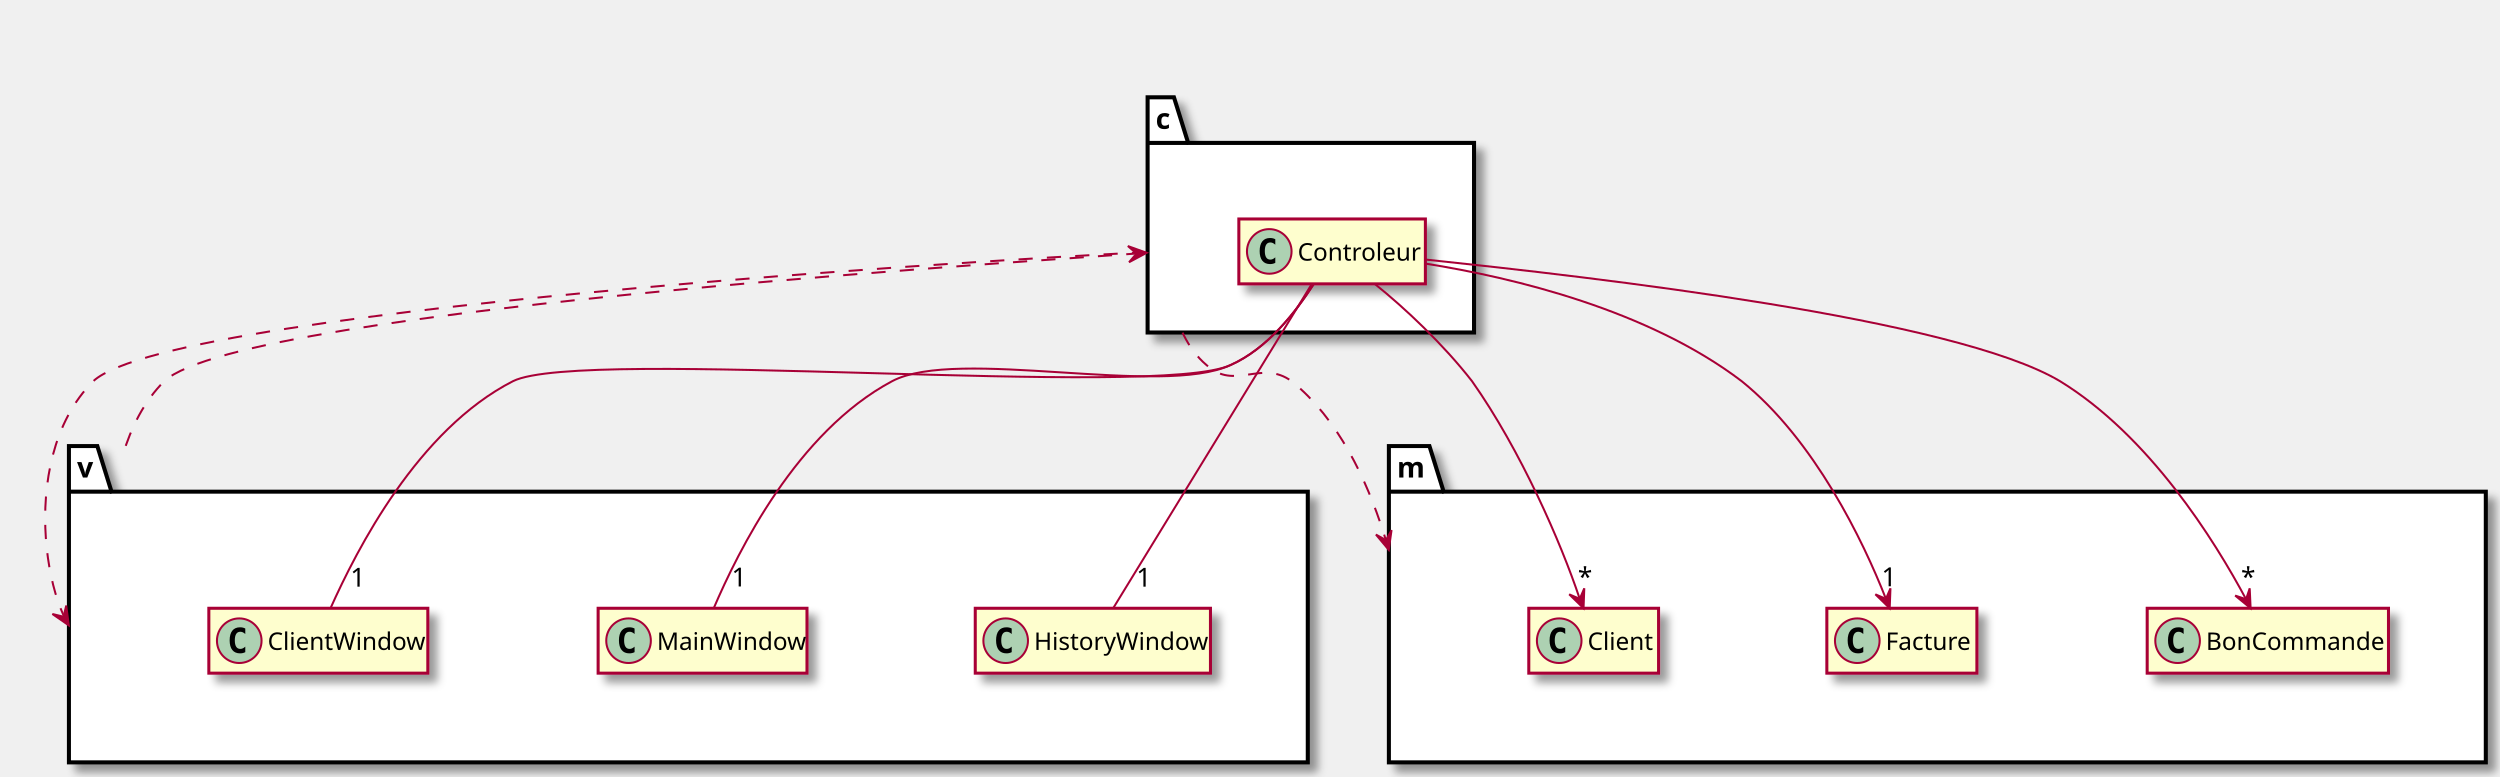
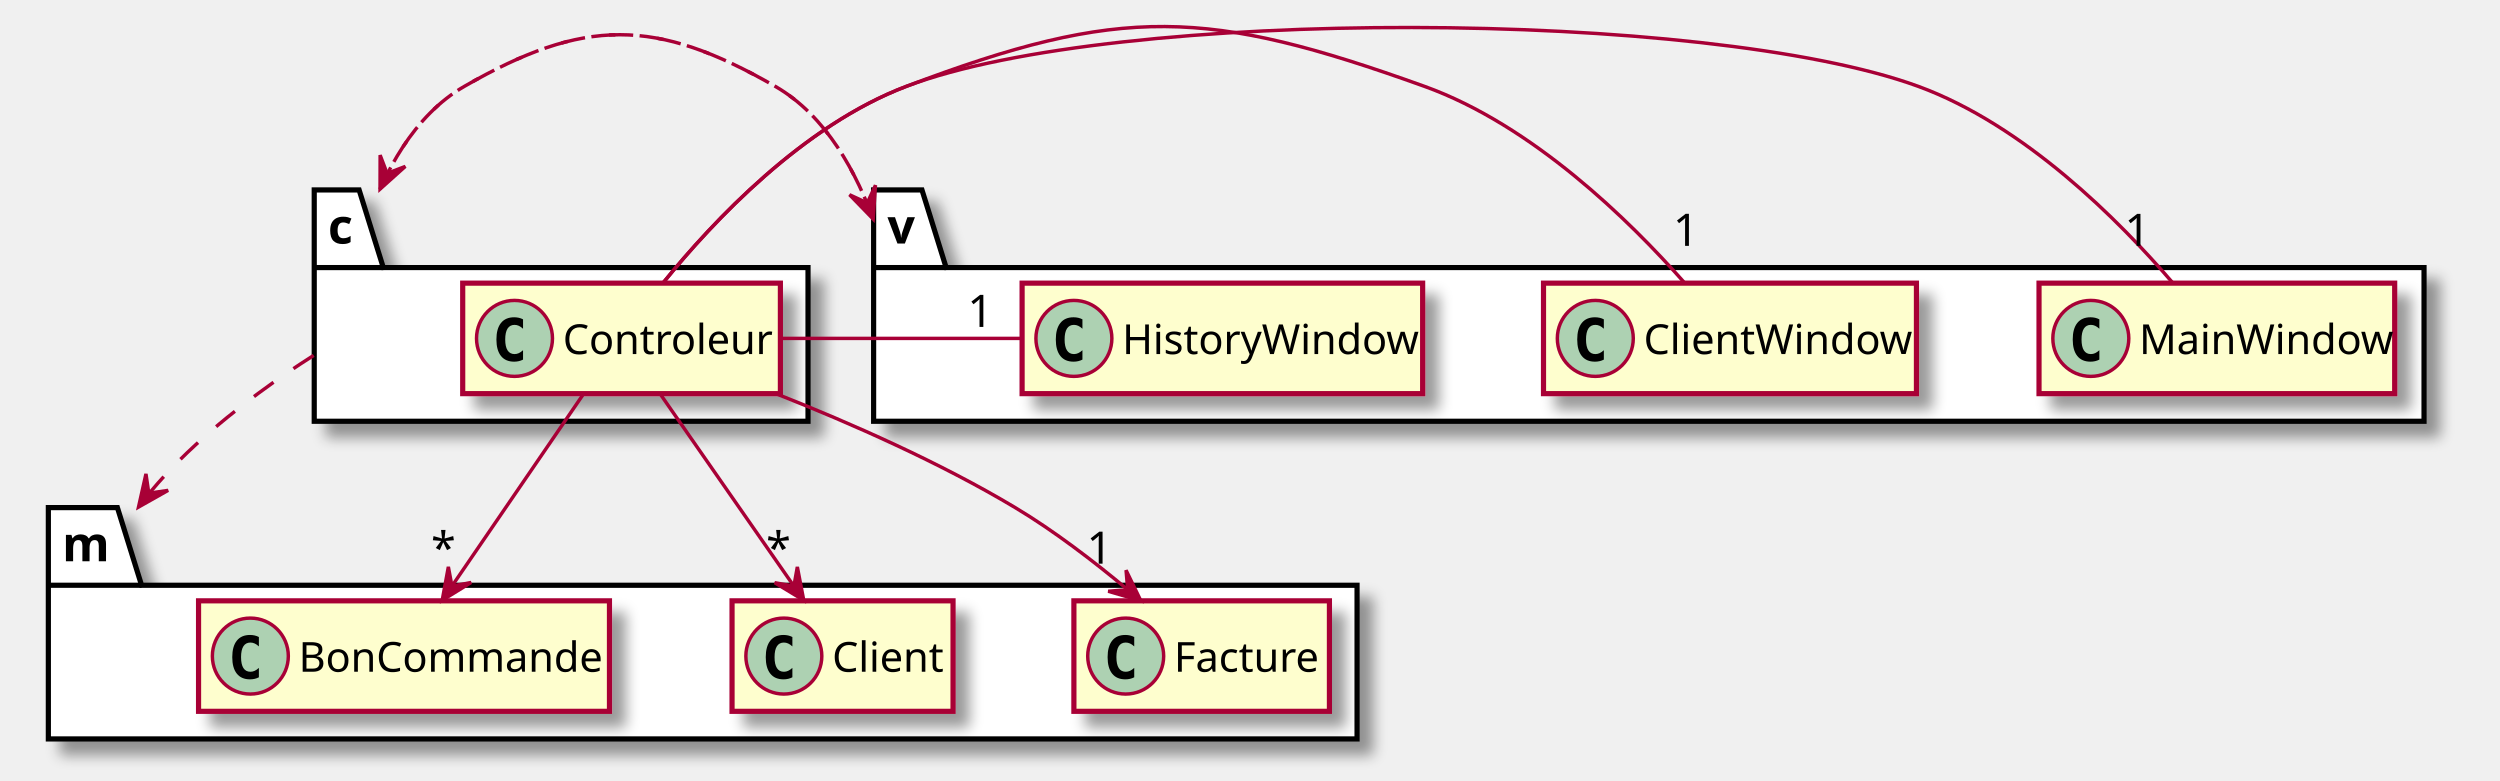
- <svg xmlns="http://www.w3.org/2000/svg" height="383px" style="width:1233px;height:383px;" version="1.1" viewBox="0 0 1233 383" width="1233px">
+ <svg xmlns="http://www.w3.org/2000/svg" contentScriptType="application/ecmascript" contentStyleType="text/css" height="226px" preserveAspectRatio="none" style="width:724px;height:226px;" version="1.1" viewBox="0 0 724 226" width="724px" zoomAndPan="magnify">
  <defs>
-     <filter height="300%" id="f1" width="300%" x="-1" y="-1">
+     <filter height="300%" id="f1y2ew6px3732n" width="300%" x="-1" y="-1">
      <feGaussianBlur result="blurOut" stdDeviation="2.0" />
      <feColorMatrix in="blurOut" result="blurOut2" type="matrix" values="0 0 0 0 0 0 0 0 0 0 0 0 0 0 0 0 0 0 .4 0" />
      <feOffset dx="4.0" dy="4.0" in="blurOut2" result="blurOut3" />
      <feBlend in="SourceGraphic" in2="blurOut3" mode="normal" />
    </filter>
  </defs>
  <g>
-     <polygon fill="#FFFFFF" filter="url(#f1)" points="34,220,48,220,55,242.488,645,242.488,645,376,34,376,34,220" style="stroke: #000000; stroke-width: 2.0;" />
-     <line style="stroke: #000000; stroke-width: 2.0;" x1="34" x2="55" y1="242.488" y2="242.488" />
-     <text fill="#000000" font-family="sans-serif" font-size="14" font-weight="bold" lengthAdjust="spacingAndGlyphs" textLength="8" x="38" y="235.535">v</text>
-     <polygon fill="#FFFFFF" filter="url(#f1)" points="685,220,705,220,712,242.488,1226,242.488,1226,376,685,376,685,220" style="stroke: #000000; stroke-width: 2.0;" />
-     <line style="stroke: #000000; stroke-width: 2.0;" x1="685" x2="712" y1="242.488" y2="242.488" />
-     <text fill="#000000" font-family="sans-serif" font-size="14" font-weight="bold" lengthAdjust="spacingAndGlyphs" textLength="14" x="689" y="235.535">m</text>
-     <polygon fill="#FFFFFF" filter="url(#f1)" points="566,48,579,48,586,70.488,727,70.488,727,164,566,164,566,48" style="stroke: #000000; stroke-width: 2.0;" />
-     <line style="stroke: #000000; stroke-width: 2.0;" x1="566" x2="586" y1="70.488" y2="70.488" />
-     <text fill="#000000" font-family="sans-serif" font-size="14" font-weight="bold" lengthAdjust="spacingAndGlyphs" textLength="7" x="570" y="63.535">c</text>
-     <rect fill="#FEFECE" filter="url(#f1)" height="32" style="stroke: #A80036; stroke-width: 1.5;" width="103" x="295" y="300" />
-     <ellipse cx="310" cy="316" fill="#ADD1B2" rx="11" ry="11" style="stroke: #A80036; stroke-width: 1.0;" />
-     <path d="M312.973,321.643 Q312.392,321.942 311.753,322.091 Q311.114,322.241 310.408,322.241 Q307.901,322.241 306.582,320.589 Q305.262,318.937 305.262,315.816 Q305.262,312.687 306.582,311.035 Q307.901,309.383 310.408,309.383 Q311.114,309.383 311.761,309.532 Q312.409,309.682 312.973,309.981 L312.973,312.703 Q312.342,312.122 311.749,311.852 Q311.155,311.582 310.524,311.582 Q309.18,311.582 308.495,312.649 Q307.81,313.716 307.81,315.816 Q307.81,317.908 308.495,318.974 Q309.18,320.041 310.524,320.041 Q311.155,320.041 311.749,319.771 Q312.342,319.502 312.973,318.92 Z " />
-     <text fill="#000000" font-family="sans-serif" font-size="12" lengthAdjust="spacingAndGlyphs" textLength="71" x="324" y="320.535">MainWindow</text>
-     <rect fill="#FEFECE" filter="url(#f1)" height="32" style="stroke: #A80036; stroke-width: 1.5;" width="108" x="103" y="300" />
-     <ellipse cx="118" cy="316" fill="#ADD1B2" rx="11" ry="11" style="stroke: #A80036; stroke-width: 1.0;" />
-     <path d="M120.973,321.643 Q120.392,321.942 119.753,322.091 Q119.114,322.241 118.408,322.241 Q115.901,322.241 114.582,320.589 Q113.262,318.937 113.262,315.816 Q113.262,312.687 114.582,311.035 Q115.901,309.383 118.408,309.383 Q119.114,309.383 119.761,309.532 Q120.409,309.682 120.973,309.981 L120.973,312.703 Q120.342,312.122 119.749,311.852 Q119.155,311.582 118.524,311.582 Q117.18,311.582 116.495,312.649 Q115.81,313.716 115.81,315.816 Q115.81,317.908 116.495,318.974 Q117.18,320.041 118.524,320.041 Q119.155,320.041 119.749,319.771 Q120.342,319.502 120.973,318.92 Z " />
-     <text fill="#000000" font-family="sans-serif" font-size="12" lengthAdjust="spacingAndGlyphs" textLength="76" x="132" y="320.535">ClientWindow</text>
-     <rect fill="#FEFECE" filter="url(#f1)" height="32" style="stroke: #A80036; stroke-width: 1.5;" width="116" x="481" y="300" />
-     <ellipse cx="496" cy="316" fill="#ADD1B2" rx="11" ry="11" style="stroke: #A80036; stroke-width: 1.0;" />
-     <path d="M498.973,321.643 Q498.392,321.942 497.753,322.091 Q497.114,322.241 496.408,322.241 Q493.901,322.241 492.582,320.589 Q491.262,318.937 491.262,315.816 Q491.262,312.687 492.582,311.035 Q493.901,309.383 496.408,309.383 Q497.114,309.383 497.761,309.532 Q498.409,309.682 498.973,309.981 L498.973,312.703 Q498.342,312.122 497.749,311.852 Q497.155,311.582 496.524,311.582 Q495.18,311.582 494.495,312.649 Q493.81,313.716 493.81,315.816 Q493.81,317.908 494.495,318.974 Q495.18,320.041 496.524,320.041 Q497.155,320.041 497.749,319.771 Q498.342,319.502 498.973,318.92 Z " />
-     <text fill="#000000" font-family="sans-serif" font-size="12" lengthAdjust="spacingAndGlyphs" textLength="84" x="510" y="320.535">HistoryWindow</text>
-     <rect fill="#FEFECE" filter="url(#f1)" height="32" style="stroke: #A80036; stroke-width: 1.5;" width="64" x="754" y="300" />
-     <ellipse cx="769" cy="316" fill="#ADD1B2" rx="11" ry="11" style="stroke: #A80036; stroke-width: 1.0;" />
-     <path d="M771.973,321.643 Q771.392,321.942 770.753,322.091 Q770.114,322.241 769.408,322.241 Q766.901,322.241 765.582,320.589 Q764.262,318.937 764.262,315.816 Q764.262,312.687 765.582,311.035 Q766.901,309.383 769.408,309.383 Q770.114,309.383 770.761,309.532 Q771.409,309.682 771.973,309.981 L771.973,312.703 Q771.342,312.122 770.749,311.852 Q770.155,311.582 769.524,311.582 Q768.18,311.582 767.495,312.649 Q766.81,313.716 766.81,315.816 Q766.81,317.908 767.495,318.974 Q768.18,320.041 769.524,320.041 Q770.155,320.041 770.749,319.771 Q771.342,319.502 771.973,318.92 Z " />
-     <text fill="#000000" font-family="sans-serif" font-size="12" lengthAdjust="spacingAndGlyphs" textLength="32" x="783" y="320.535">Client</text>
-     <rect fill="#FEFECE" filter="url(#f1)" height="32" style="stroke: #A80036; stroke-width: 1.5;" width="74" x="901" y="300" />
-     <ellipse cx="916" cy="316" fill="#ADD1B2" rx="11" ry="11" style="stroke: #A80036; stroke-width: 1.0;" />
-     <path d="M918.973,321.643 Q918.392,321.942 917.753,322.091 Q917.114,322.241 916.408,322.241 Q913.901,322.241 912.582,320.589 Q911.262,318.937 911.262,315.816 Q911.262,312.687 912.582,311.035 Q913.901,309.383 916.408,309.383 Q917.114,309.383 917.761,309.532 Q918.409,309.682 918.973,309.981 L918.973,312.703 Q918.342,312.122 917.749,311.852 Q917.155,311.582 916.524,311.582 Q915.18,311.582 914.495,312.649 Q913.81,313.716 913.81,315.816 Q913.81,317.908 914.495,318.974 Q915.18,320.041 916.524,320.041 Q917.155,320.041 917.749,319.771 Q918.342,319.502 918.973,318.92 Z " />
-     <text fill="#000000" font-family="sans-serif" font-size="12" lengthAdjust="spacingAndGlyphs" textLength="42" x="930" y="320.535">Facture</text>
-     <rect fill="#FEFECE" filter="url(#f1)" height="32" style="stroke: #A80036; stroke-width: 1.5;" width="119" x="1059" y="300" />
-     <ellipse cx="1074" cy="316" fill="#ADD1B2" rx="11" ry="11" style="stroke: #A80036; stroke-width: 1.0;" />
-     <path d="M1076.973,321.643 Q1076.392,321.942 1075.753,322.091 Q1075.114,322.241 1074.408,322.241 Q1071.901,322.241 1070.582,320.589 Q1069.262,318.937 1069.262,315.816 Q1069.262,312.687 1070.582,311.035 Q1071.901,309.383 1074.408,309.383 Q1075.114,309.383 1075.761,309.532 Q1076.409,309.682 1076.973,309.981 L1076.973,312.703 Q1076.342,312.122 1075.749,311.852 Q1075.155,311.582 1074.524,311.582 Q1073.18,311.582 1072.495,312.649 Q1071.81,313.716 1071.81,315.816 Q1071.81,317.908 1072.495,318.974 Q1073.18,320.041 1074.524,320.041 Q1075.155,320.041 1075.749,319.771 Q1076.342,319.502 1076.973,318.92 Z " />
-     <text fill="#000000" font-family="sans-serif" font-size="12" lengthAdjust="spacingAndGlyphs" textLength="87" x="1088" y="320.535">BonCommande</text>
-     <rect fill="#FEFECE" filter="url(#f1)" height="32" style="stroke: #A80036; stroke-width: 1.5;" width="92" x="611" y="108" />
-     <ellipse cx="626" cy="124" fill="#ADD1B2" rx="11" ry="11" style="stroke: #A80036; stroke-width: 1.0;" />
-     <path d="M628.973,129.643 Q628.392,129.942 627.753,130.091 Q627.114,130.241 626.408,130.241 Q623.901,130.241 622.582,128.589 Q621.262,126.937 621.262,123.816 Q621.262,120.686 622.582,119.035 Q623.901,117.383 626.408,117.383 Q627.114,117.383 627.761,117.532 Q628.409,117.682 628.973,117.981 L628.973,120.703 Q628.342,120.122 627.749,119.852 Q627.155,119.582 626.524,119.582 Q625.18,119.582 624.495,120.649 Q623.81,121.716 623.81,123.816 Q623.81,125.908 624.495,126.974 Q625.18,128.041 626.524,128.041 Q627.155,128.041 627.749,127.771 Q628.342,127.501 628.973,126.92 Z " />
-     <text fill="#000000" font-family="sans-serif" font-size="12" lengthAdjust="spacingAndGlyphs" textLength="60" x="640" y="128.535">Controleur</text>
-     <path d="M648,140 C639,154 625,172 607,180 C573,196 472,171 440,188 C393,213 364,272 352,300 " fill="none" style="stroke: #A80036; stroke-width: 1.0;" />
-     <text fill="#000000" font-family="sans-serif" font-size="13" lengthAdjust="spacingAndGlyphs" textLength="8" x="360.809" y="289.252">1</text>
-     <path d="M648,140 C639,154 625,172 607,180 C571,197 287,171 253,188 C206,212 176,271 163,300 " fill="none" style="stroke: #A80036; stroke-width: 1.0;" />
-     <text fill="#000000" font-family="sans-serif" font-size="13" lengthAdjust="spacingAndGlyphs" textLength="8" x="172.775" y="289.351">1</text>
-     <path d="M647,140 C625,176 571,264 549,300 " fill="none" style="stroke: #A80036; stroke-width: 1.0;" />
-     <text fill="#000000" font-family="sans-serif" font-size="13" lengthAdjust="spacingAndGlyphs" textLength="8" x="560.425" y="289.351">1</text>
-     <path d="M703,130 C747,137 813,153 859,188 C895,217 919,267 930,295 " fill="none" style="stroke: #A80036; stroke-width: 1.0;" />
-     <polygon fill="#A80036" points="932,300,932.371,290.158,930.143,295.358,924.944,293.129,932,300" style="stroke: #A80036; stroke-width: 1.0;" />
-     <text fill="#000000" font-family="sans-serif" font-size="13" lengthAdjust="spacingAndGlyphs" textLength="8" x="927.969" y="289.135">1</text>
-     <path d="M678,140 C693,152 712,170 726,188 C750,222 770,268 779,295 " fill="none" style="stroke: #A80036; stroke-width: 1.0;" />
-     <polygon fill="#A80036" points="781,300,781.371,290.158,779.143,295.358,773.944,293.129,781,300" style="stroke: #A80036; stroke-width: 1.0;" />
-     <text fill="#000000" font-family="sans-serif" font-size="13" lengthAdjust="spacingAndGlyphs" textLength="6" x="778.175" y="289.135">*</text>
-     <path d="M703,128 C788,137 964,157 1016,188 C1060,215 1092,266 1108,296 " fill="none" style="stroke: #A80036; stroke-width: 1.0;" />
-     <polygon fill="#A80036" points="1110,300,1109.553,290.161,1107.764,295.528,1102.397,293.739,1110,300" style="stroke: #A80036; stroke-width: 1.0;" />
-     <text fill="#000000" font-family="sans-serif" font-size="13" lengthAdjust="spacingAndGlyphs" textLength="6" x="1105.247" y="289.135">*</text>
-     <path d="M62.019,219.894 C62.09,219.685 62.163,219.477 62.236,219.268 C62.82,217.602 63.441,215.953 64.103,214.323 C65.427,211.065 66.912,207.887 68.582,204.82 C71.922,198.688 76,193 81,188 C101,169.5 216.5,154.25 330.875,143.25 C388.062,137.75 444.969,133.312 489.516,130.062 C511.789,128.438 530.973,127.109 545.557,126.094 C552.849,125.586 558.991,125.156 563.794,124.807 C564.395,124.763 564.974,124.721 565.532,124.679 " fill="none" style="stroke: #A80036; stroke-width: 1.0; stroke-dasharray: 7.0,7.0;" />
-     <polygon fill="#A80036" points="565.532,124.679,556.262,121.353,560.546,125.047,556.851,129.331,565.532,124.679" style="stroke: #A80036; stroke-width: 1.0;" />
-     <path d="M565.238,124.378 C564.653,124.406 564.044,124.435 563.412,124.466 C558.359,124.713 551.852,125.052 544.094,125.478 C528.578,126.332 508.062,127.539 484.188,129.078 C436.438,132.156 375.25,136.562 313.75,142.125 C190.75,153.25 66.5,169 46,188 C26,208 20.75,239 22.625,265.5 C23.562,278.75 26.281,290.875 29.828,299.938 C30.715,302.203 31.653,304.277 32.629,306.13 C32.873,306.593 33.119,307.042 33.367,307.477 C33.491,307.695 33.616,307.909 33.741,308.119 C33.803,308.224 33.866,308.328 33.929,308.432 " fill="none" style="stroke: #A80036; stroke-width: 1.0; stroke-dasharray: 7.0,7.0;" />
-     <polygon fill="#A80036" points="33.929,308.432,32.672,298.663,31.331,304.159,25.836,302.819,33.929,308.432" style="stroke: #A80036; stroke-width: 1.0;" />
-     <path d="M583.227,164.06 C583.268,164.147 583.309,164.234 583.351,164.321 C583.517,164.668 583.687,165.015 583.859,165.359 C586.625,170.875 590.25,176 595,180 C609,193 622,177 637,188 C660,206.5 674,236.5 682.375,262.75 C682.898,264.391 683.4,266.017 683.88,267.624 C684.12,268.428 684.355,269.227 684.585,270.021 C684.7,270.418 684.813,270.814 684.926,271.209 " fill="none" style="stroke: #A80036; stroke-width: 1.0; stroke-dasharray: 7.0,7.0;" />
-     <polygon fill="#A80036" points="684.926,271.209,686.309,261.458,683.557,266.4,678.615,263.647,684.926,271.209" style="stroke: #A80036; stroke-width: 1.0;" />
+     <polygon fill="#FFFFFF" filter="url(#f1y2ew6px3732n)" points="253,55,267,55,274,77.488,702,77.488,702,122,253,122,253,55" style="stroke: #000000; stroke-width: 1.5;" />
+     <line style="stroke: #000000; stroke-width: 1.5;" x1="253" x2="274" y1="77.488" y2="77.488" />
+     <text fill="#000000" font-family="sans-serif" font-size="14" font-weight="bold" lengthAdjust="spacingAndGlyphs" textLength="8" x="257" y="70.535">v</text>
+     <polygon fill="#FFFFFF" filter="url(#f1y2ew6px3732n)" points="14,147,34,147,41,169.488,393,169.488,393,214,14,214,14,147" style="stroke: #000000; stroke-width: 1.5;" />
+     <line style="stroke: #000000; stroke-width: 1.5;" x1="14" x2="41" y1="169.488" y2="169.488" />
+     <text fill="#000000" font-family="sans-serif" font-size="14" font-weight="bold" lengthAdjust="spacingAndGlyphs" textLength="14" x="18" y="162.535">m</text>
+     <polygon fill="#FFFFFF" filter="url(#f1y2ew6px3732n)" points="91,55,104,55,111,77.488,234,77.488,234,122,91,122,91,55" style="stroke: #000000; stroke-width: 1.5;" />
+     <line style="stroke: #000000; stroke-width: 1.5;" x1="91" x2="111" y1="77.488" y2="77.488" />
+     <text fill="#000000" font-family="sans-serif" font-size="14" font-weight="bold" lengthAdjust="spacingAndGlyphs" textLength="7" x="95" y="70.535">c</text>
+     <rect fill="#FEFECE" filter="url(#f1y2ew6px3732n)" height="32" id="MainWindow" style="stroke: #A80036; stroke-width: 1.5;" width="103" x="590.5" y="82" />
+     <ellipse cx="605.5" cy="98" fill="#ADD1B2" rx="11" ry="11" style="stroke: #A80036; stroke-width: 1.0;" />
+     <path d="M607.973,104.143 Q607.392,104.442 606.753,104.591 Q606.114,104.741 605.408,104.741 Q602.901,104.741 601.582,103.089 Q600.262,101.437 600.262,98.316 Q600.262,95.186 601.582,93.535 Q602.901,91.883 605.408,91.883 Q606.114,91.883 606.761,92.032 Q607.409,92.182 607.973,92.481 L607.973,95.203 Q607.342,94.622 606.749,94.352 Q606.155,94.082 605.524,94.082 Q604.18,94.082 603.495,95.149 Q602.81,96.216 602.81,98.316 Q602.81,100.408 603.495,101.474 Q604.18,102.541 605.524,102.541 Q606.155,102.541 606.749,102.271 Q607.342,102.001 607.973,101.42 Z " />
+     <text fill="#000000" font-family="sans-serif" font-size="12" lengthAdjust="spacingAndGlyphs" textLength="71" x="619.5" y="102.535">MainWindow</text>
+     <rect fill="#FEFECE" filter="url(#f1y2ew6px3732n)" height="32" id="ClientWindow" style="stroke: #A80036; stroke-width: 1.5;" width="108" x="447" y="82" />
+     <ellipse cx="462" cy="98" fill="#ADD1B2" rx="11" ry="11" style="stroke: #A80036; stroke-width: 1.0;" />
+     <path d="M464.473,104.143 Q463.892,104.442 463.253,104.591 Q462.614,104.741 461.908,104.741 Q459.401,104.741 458.082,103.089 Q456.762,101.437 456.762,98.316 Q456.762,95.186 458.082,93.535 Q459.401,91.883 461.908,91.883 Q462.614,91.883 463.261,92.032 Q463.909,92.182 464.473,92.481 L464.473,95.203 Q463.842,94.622 463.249,94.352 Q462.655,94.082 462.024,94.082 Q460.68,94.082 459.995,95.149 Q459.31,96.216 459.31,98.316 Q459.31,100.408 459.995,101.474 Q460.68,102.541 462.024,102.541 Q462.655,102.541 463.249,102.271 Q463.842,102.001 464.473,101.42 Z " />
+     <text fill="#000000" font-family="sans-serif" font-size="12" lengthAdjust="spacingAndGlyphs" textLength="76" x="476" y="102.535">ClientWindow</text>
+     <rect fill="#FEFECE" filter="url(#f1y2ew6px3732n)" height="32" id="HistoryWindow" style="stroke: #A80036; stroke-width: 1.5;" width="116" x="296" y="82" />
+     <ellipse cx="311" cy="98" fill="#ADD1B2" rx="11" ry="11" style="stroke: #A80036; stroke-width: 1.0;" />
+     <path d="M313.473,104.143 Q312.892,104.442 312.253,104.591 Q311.614,104.741 310.908,104.741 Q308.401,104.741 307.082,103.089 Q305.762,101.437 305.762,98.316 Q305.762,95.186 307.082,93.535 Q308.401,91.883 310.908,91.883 Q311.614,91.883 312.261,92.032 Q312.909,92.182 313.473,92.481 L313.473,95.203 Q312.842,94.622 312.249,94.352 Q311.655,94.082 311.024,94.082 Q309.68,94.082 308.995,95.149 Q308.31,96.216 308.31,98.316 Q308.31,100.408 308.995,101.474 Q309.68,102.541 311.024,102.541 Q311.655,102.541 312.249,102.271 Q312.842,102.001 313.473,101.42 Z " />
+     <text fill="#000000" font-family="sans-serif" font-size="12" lengthAdjust="spacingAndGlyphs" textLength="84" x="325" y="102.535">HistoryWindow</text>
+     <rect fill="#FEFECE" filter="url(#f1y2ew6px3732n)" height="32" id="Client" style="stroke: #A80036; stroke-width: 1.5;" width="64" x="212" y="174" />
+     <ellipse cx="227" cy="190" fill="#ADD1B2" rx="11" ry="11" style="stroke: #A80036; stroke-width: 1.0;" />
+     <path d="M229.473,196.143 Q228.892,196.442 228.253,196.591 Q227.614,196.741 226.908,196.741 Q224.401,196.741 223.082,195.089 Q221.762,193.437 221.762,190.316 Q221.762,187.186 223.082,185.535 Q224.401,183.883 226.908,183.883 Q227.614,183.883 228.261,184.032 Q228.909,184.182 229.473,184.481 L229.473,187.203 Q228.842,186.622 228.249,186.352 Q227.655,186.083 227.024,186.083 Q225.68,186.083 224.995,187.149 Q224.31,188.216 224.31,190.316 Q224.31,192.408 224.995,193.474 Q225.68,194.541 227.024,194.541 Q227.655,194.541 228.249,194.271 Q228.842,194.001 229.473,193.42 Z " />
+     <text fill="#000000" font-family="sans-serif" font-size="12" lengthAdjust="spacingAndGlyphs" textLength="32" x="241" y="194.535">Client</text>
+     <rect fill="#FEFECE" filter="url(#f1y2ew6px3732n)" height="32" id="Facture" style="stroke: #A80036; stroke-width: 1.5;" width="74" x="311" y="174" />
+     <ellipse cx="326" cy="190" fill="#ADD1B2" rx="11" ry="11" style="stroke: #A80036; stroke-width: 1.0;" />
+     <path d="M328.473,196.143 Q327.892,196.442 327.253,196.591 Q326.614,196.741 325.908,196.741 Q323.401,196.741 322.082,195.089 Q320.762,193.437 320.762,190.316 Q320.762,187.186 322.082,185.535 Q323.401,183.883 325.908,183.883 Q326.614,183.883 327.261,184.032 Q327.909,184.182 328.473,184.481 L328.473,187.203 Q327.842,186.622 327.249,186.352 Q326.655,186.083 326.024,186.083 Q324.68,186.083 323.995,187.149 Q323.31,188.216 323.31,190.316 Q323.31,192.408 323.995,193.474 Q324.68,194.541 326.024,194.541 Q326.655,194.541 327.249,194.271 Q327.842,194.001 328.473,193.42 Z " />
+     <text fill="#000000" font-family="sans-serif" font-size="12" lengthAdjust="spacingAndGlyphs" textLength="42" x="340" y="194.535">Facture</text>
+     <rect fill="#FEFECE" filter="url(#f1y2ew6px3732n)" height="32" id="BonCommande" style="stroke: #A80036; stroke-width: 1.5;" width="119" x="57.5" y="174" />
+     <ellipse cx="72.5" cy="190" fill="#ADD1B2" rx="11" ry="11" style="stroke: #A80036; stroke-width: 1.0;" />
+     <path d="M74.973,196.143 Q74.392,196.442 73.753,196.591 Q73.114,196.741 72.408,196.741 Q69.901,196.741 68.582,195.089 Q67.262,193.437 67.262,190.316 Q67.262,187.186 68.582,185.535 Q69.901,183.883 72.408,183.883 Q73.114,183.883 73.761,184.032 Q74.409,184.182 74.973,184.481 L74.973,187.203 Q74.342,186.622 73.749,186.352 Q73.155,186.083 72.524,186.083 Q71.18,186.083 70.495,187.149 Q69.81,188.216 69.81,190.316 Q69.81,192.408 70.495,193.474 Q71.18,194.541 72.524,194.541 Q73.155,194.541 73.749,194.271 Q74.342,194.001 74.973,193.42 Z " />
+     <text fill="#000000" font-family="sans-serif" font-size="12" lengthAdjust="spacingAndGlyphs" textLength="87" x="86.5" y="194.535">BonCommande</text>
+     <rect fill="#FEFECE" filter="url(#f1y2ew6px3732n)" height="32" id="Controleur" style="stroke: #A80036; stroke-width: 1.5;" width="92" x="134" y="82" />
+     <ellipse cx="149" cy="98" fill="#ADD1B2" rx="11" ry="11" style="stroke: #A80036; stroke-width: 1.0;" />
+     <path d="M151.473,104.143 Q150.892,104.442 150.253,104.591 Q149.614,104.741 148.908,104.741 Q146.401,104.741 145.082,103.089 Q143.762,101.437 143.762,98.316 Q143.762,95.186 145.082,93.535 Q146.401,91.883 148.908,91.883 Q149.614,91.883 150.261,92.032 Q150.909,92.182 151.473,92.481 L151.473,95.203 Q150.842,94.622 150.249,94.352 Q149.655,94.082 149.024,94.082 Q147.68,94.082 146.995,95.149 Q146.31,96.216 146.31,98.316 Q146.31,100.408 146.995,101.474 Q147.68,102.541 149.024,102.541 Q149.655,102.541 150.249,102.271 Q150.842,102.001 151.473,101.42 Z " />
+     <text fill="#000000" font-family="sans-serif" font-size="12" lengthAdjust="spacingAndGlyphs" textLength="60" x="163" y="102.535">Controleur</text>
+     <path d="M192.151,81.769 C206.625,63.934 232.633,36.317 262.5,25 C323.387,1.93 494.347,2.644 555.5,25 C586.321,36.267 613.741,63.9 629.081,81.751 " fill="none" id="Controleur-MainWindow" style="stroke: #A80036; stroke-width: 1.0;" />
+     <text fill="#000000" font-family="sans-serif" font-size="13" lengthAdjust="spacingAndGlyphs" textLength="8" x="615.265" y="71.209">1</text>
+     <path d="M192.151,81.769 C206.625,63.934 232.633,36.317 262.5,25 C324.841,1.378 349.758,2.462 412.5,25 C443.803,36.245 471.927,63.884 487.698,81.743 " fill="none" id="Controleur-ClientWindow" style="stroke: #A80036; stroke-width: 1.0;" />
+     <text fill="#000000" font-family="sans-serif" font-size="13" lengthAdjust="spacingAndGlyphs" textLength="8" x="484.501" y="71.198">1</text>
+     <path d="M226.172,98 C247.516,98 273.101,98 295.754,98 " fill="none" id="Controleur-HistoryWindow" style="stroke: #A80036; stroke-width: 1.0;" />
+     <text fill="#000000" font-family="sans-serif" font-size="13" lengthAdjust="spacingAndGlyphs" textLength="8" x="280.168" y="94.673">1</text>
+     <path d="M224.925,114.095 C246.481,122.614 272.279,134.003 294,147 C305.338,153.784 316.926,162.7 326.445,170.654 " fill="none" id="Controleur-Facture" style="stroke: #A80036; stroke-width: 1.0;" />
+     <polygon fill="#A80036" points="330.392,173.994,326.107,165.126,326.575,170.764,320.938,171.232,330.392,173.994" style="stroke: #A80036; stroke-width: 1.0;" />
+     <text fill="#000000" font-family="sans-serif" font-size="13" lengthAdjust="spacingAndGlyphs" textLength="8" x="314.693" y="163.244">1</text>
+     <path d="M191.148,114.025 C201.911,129.497 218.248,152.982 229.908,169.743 " fill="none" id="Controleur-Client" style="stroke: #A80036; stroke-width: 1.0;" />
+     <polygon fill="#A80036" points="232.765,173.85,230.909,164.177,229.91,169.745,224.342,168.746,232.765,173.85" style="stroke: #A80036; stroke-width: 1.0;" />
+     <text fill="#000000" font-family="sans-serif" font-size="13" lengthAdjust="spacingAndGlyphs" textLength="6" x="221.872" y="163.342">*</text>
+     <path d="M169.026,114.025 C158.521,129.366 142.621,152.585 131.165,169.315 " fill="none" id="Controleur-BonCommande" style="stroke: #A80036; stroke-width: 1.0;" />
+     <polygon fill="#A80036" points="128.059,173.85,136.445,168.684,130.884,169.724,129.844,164.164,128.059,173.85" style="stroke: #A80036; stroke-width: 1.0;" />
+     <text fill="#000000" font-family="sans-serif" font-size="13" lengthAdjust="spacingAndGlyphs" textLength="6" x="124.83" y="163.342">*</text>
+     <path d="M252.883,63.464 C252.839,63.345 252.795,63.225 252.75,63.105 C252.661,62.866 252.572,62.626 252.481,62.386 C252.119,61.427 251.742,60.465 251.35,59.502 C250.565,57.577 249.721,55.648 248.811,53.736 C246.991,49.91 244.912,46.148 242.54,42.597 C237.794,35.494 231.872,29.234 224.5,25 C189.814,5.078 169.186,5.078 134.5,25 C127.168,29.211 121.322,35.459 116.67,42.556 C114.344,46.105 112.315,49.866 110.549,53.692 C110.438,53.931 110.329,54.171 110.22,54.41 C110.166,54.53 110.112,54.65 110.058,54.77 " fill="none" id="v-c" style="stroke: #A80036; stroke-width: 1.0; stroke-dasharray: 7.0,7.0;" />
+     <polygon fill="#A80036" points="110.058,54.77,117.388,48.191,112.102,50.206,110.086,44.921,110.058,54.77" style="stroke: #A80036; stroke-width: 1.0;" />
+     <path d="M110.058,54.77 C110.112,54.65 110.166,54.53 110.22,54.41 C110.329,54.171 110.438,53.931 110.549,53.692 C112.315,49.866 114.344,46.105 116.67,42.556 C121.322,35.459 127.168,29.211 134.5,25 C169.186,5.078 189.814,5.078 224.5,25 C231.872,29.234 237.794,35.494 242.54,42.597 C244.912,46.148 246.991,49.91 248.811,53.736 C249.721,55.648 250.565,57.577 251.35,59.502 C251.742,60.465 252.119,61.427 252.481,62.386 C252.572,62.626 252.661,62.866 252.75,63.105 C252.795,63.225 252.839,63.345 252.883,63.464 " fill="none" id="c-v" style="stroke: #A80036; stroke-width: 1.0; stroke-dasharray: 7.0,7.0;" />
+     <polygon fill="#A80036" points="252.883,63.464,253.533,53.637,251.158,58.771,246.024,56.396,252.883,63.464" style="stroke: #A80036; stroke-width: 1.0;" />
+     <path d="M90.841,102.927 C90.777,102.968 90.713,103.008 90.648,103.049 C90.519,103.131 90.389,103.214 90.257,103.298 C86.049,105.977 80.647,109.586 74.785,113.919 C68.924,118.253 62.604,123.312 56.561,128.894 C53.539,131.684 50.587,134.606 47.796,137.632 C46.401,139.145 45.046,140.684 43.743,142.247 C43.091,143.028 42.452,143.815 41.828,144.607 C41.516,145.003 41.208,145.401 40.903,145.8 C40.75,145.999 40.599,146.199 40.449,146.399 C40.373,146.499 40.298,146.599 40.224,146.699 C40.186,146.749 40.149,146.799 40.112,146.85 " fill="none" id="c-m" style="stroke: #A80036; stroke-width: 1.0; stroke-dasharray: 7.0,7.0;" />
+     <polygon fill="#A80036" points="40.112,146.85,48.69,142.011,43.094,142.836,42.269,137.24,40.112,146.85" style="stroke: #A80036; stroke-width: 1.0;" />
  </g>
</svg>
